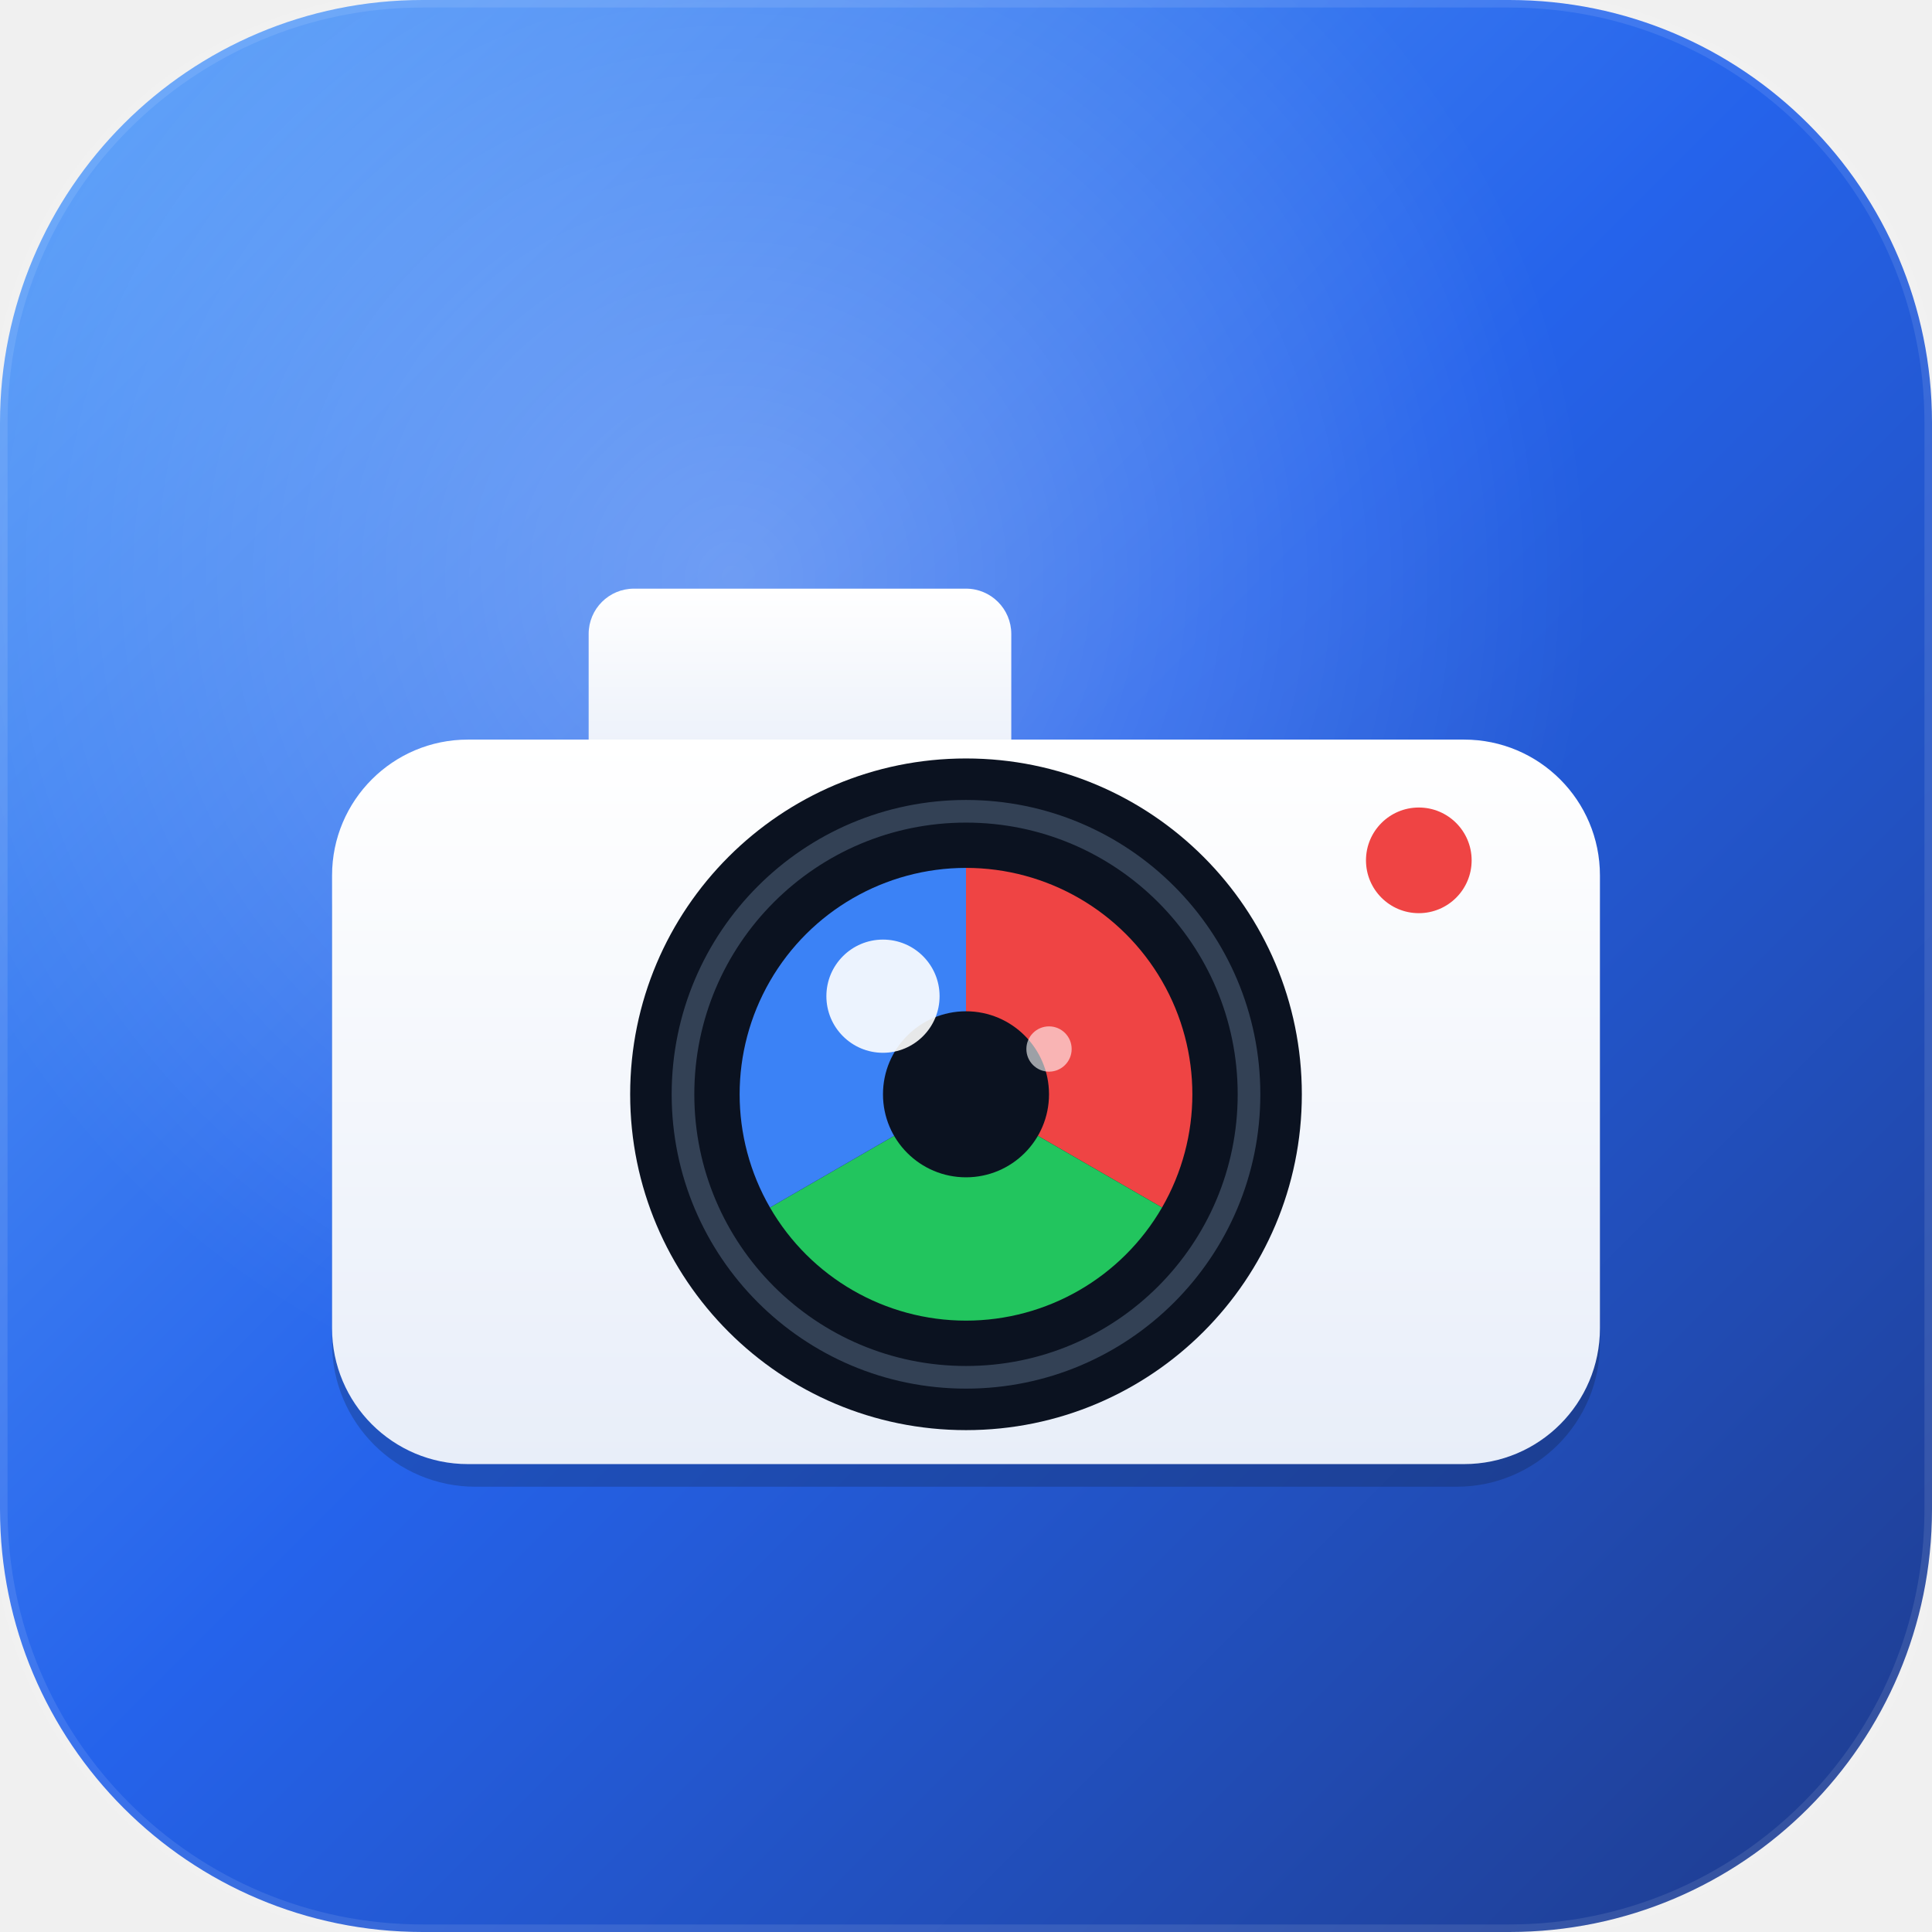
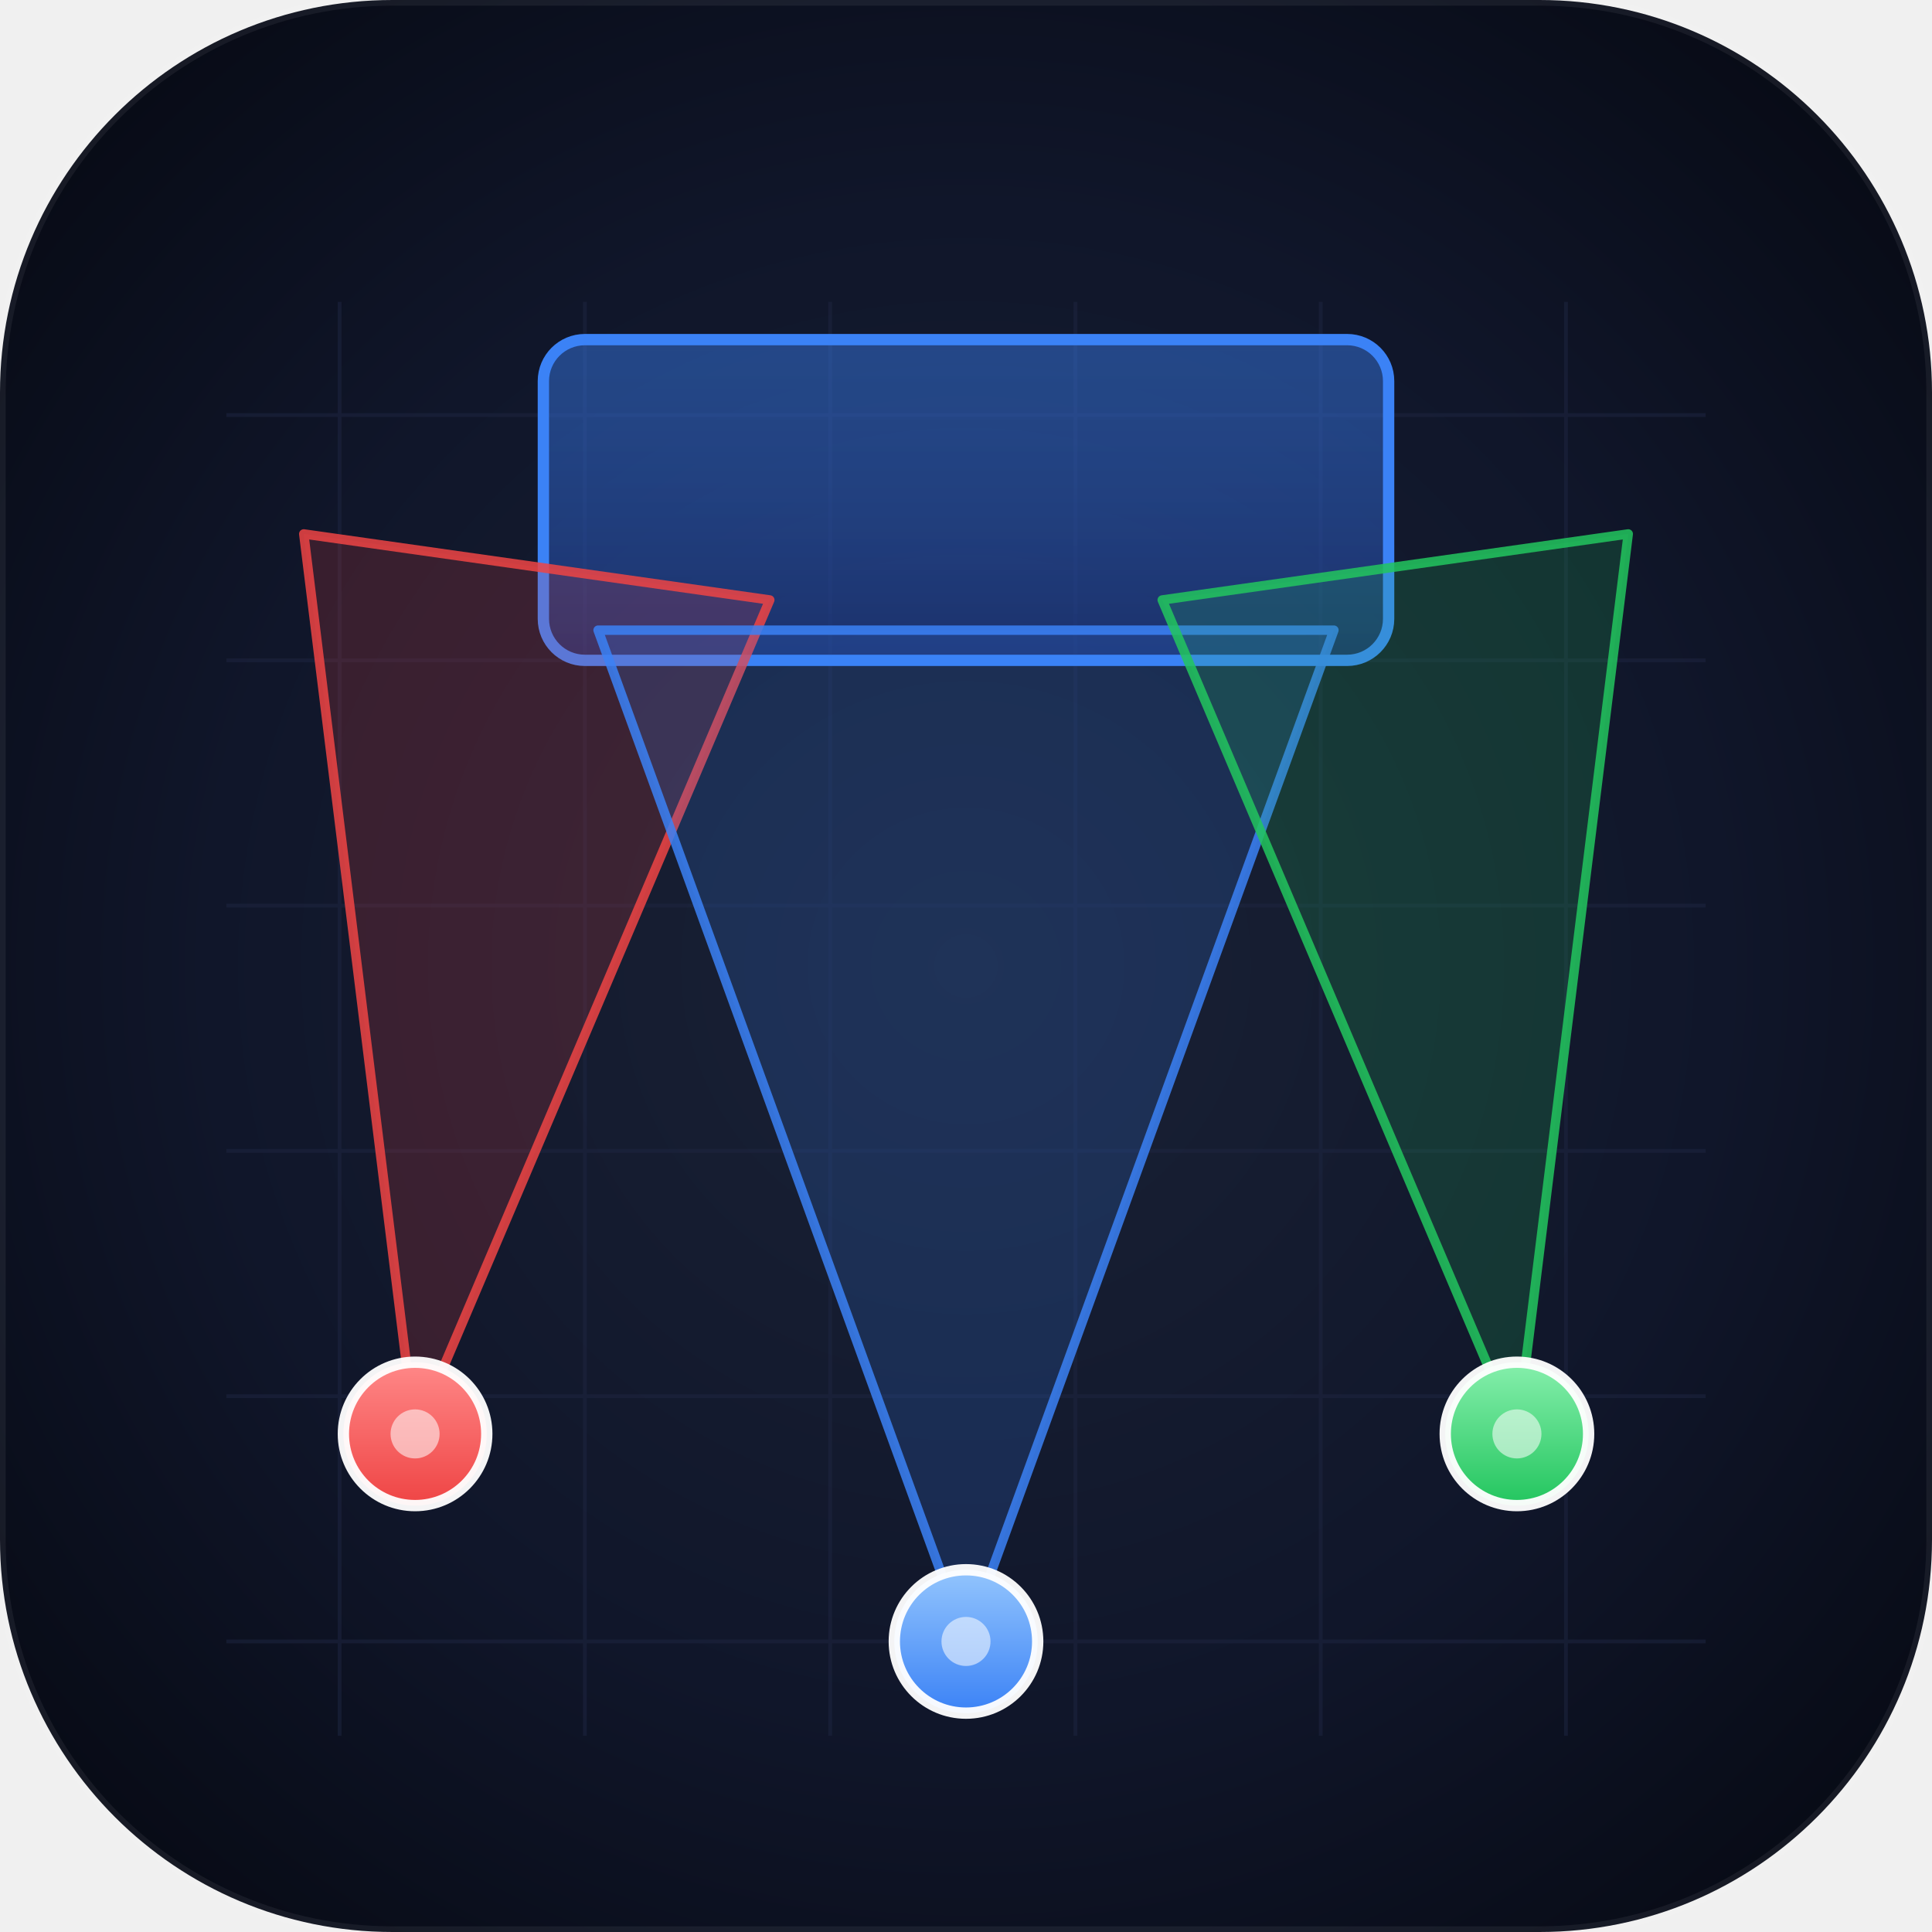
<svg xmlns="http://www.w3.org/2000/svg" viewBox="0 0 1024 1024" shape-rendering="geometricPrecision">
  <defs>
-     <linearGradient id="tile" x1="0%" y1="0%" x2="100%" y2="100%">
-       <stop offset="0%" stop-color="#60a5fa" />
-       <stop offset="48%" stop-color="#2563eb" />
-       <stop offset="100%" stop-color="#1e3a8a" />
+     <radialGradient id="bg" cx="50%" cy="50%" r="65%">
+       <stop offset="0%" stop-color="#1a2236" />
+       <stop offset="60%" stop-color="#10162a" />
+       <stop offset="100%" stop-color="#070a14" />
+     </radialGradient>
+     <linearGradient id="stage" x1="0%" y1="0%" x2="0%" y2="100%">
+       <stop offset="0%" stop-color="#3b82f6" stop-opacity="0.45" />
+       <stop offset="100%" stop-color="#1e3a8a" stop-opacity="0.65" />
    </linearGradient>
-     <radialGradient id="glow" cx="38%" cy="30%" r="80%">
-       <stop offset="0%" stop-color="#ffffff" stop-opacity="0.28" />
-       <stop offset="55%" stop-color="#ffffff" stop-opacity="0" />
-     </radialGradient>
-     <linearGradient id="bodyG" x1="0%" y1="0%" x2="0%" y2="100%">
-       <stop offset="0%" stop-color="#ffffff" />
-       <stop offset="100%" stop-color="#e8eef9" />
+     <linearGradient id="ringR" x1="0%" y1="0%" x2="0%" y2="100%">
+       <stop offset="0%" stop-color="#ff8888" />
+       <stop offset="100%" stop-color="#ef4444" />
+     </linearGradient>
+     <linearGradient id="ringG" x1="0%" y1="0%" x2="0%" y2="100%">
+       <stop offset="0%" stop-color="#86efac" />
+       <stop offset="100%" stop-color="#22c55e" />
+     </linearGradient>
+     <linearGradient id="ringB" x1="0%" y1="0%" x2="0%" y2="100%">
+       <stop offset="0%" stop-color="#93c5fd" />
+       <stop offset="100%" stop-color="#3b82f6" />
    </linearGradient>
  </defs>
-   <rect x="0" y="0" width="1024" height="1024" rx="224" fill="url(#tile)" />
-   <rect x="0" y="0" width="1024" height="1024" rx="224" fill="url(#glow)" />
-   <rect x="176" y="404" width="672" height="384" rx="76" fill="#0b1220" opacity="0.22" />
-   <rect x="312" y="312" width="224" height="104" rx="24" fill="url(#bodyG)" />
-   <rect x="176" y="392" width="672" height="384" rx="72" fill="url(#bodyG)" />
-   <circle cx="752" cy="456" r="28" fill="#ef4444" />
-   <circle cx="512" cy="580" r="178" fill="#0b1220" />
-   <circle cx="512" cy="580" r="150" fill="none" stroke="#334155" stroke-width="12" />
-   <path d="M512 580 L512 460 A120 120 0 0 1 615.9 640 Z" fill="#ef4444" />
-   <path d="M512 580 L615.9 640 A120 120 0 0 1 408.1 640 Z" fill="#22c55e" />
-   <path d="M512 580 L408.1 640 A120 120 0 0 1 512 460 Z" fill="#3b82f6" />
-   <circle cx="512" cy="580" r="44" fill="#0b1220" />
-   <circle cx="468" cy="528" r="30" fill="#ffffff" opacity="0.9" />
-   <circle cx="556" cy="556" r="12" fill="#ffffff" opacity="0.6" />
-   <rect x="0" y="0" width="1024" height="1024" rx="224" fill="none" stroke="#ffffff" stroke-opacity="0.10" stroke-width="8" />
+   <rect x="0" y="0" width="1024" height="1024" rx="208" fill="url(#bg)" />
+   <g stroke="#1e2540" stroke-width="2" opacity="0.55">
+     <line x1="120" y1="220" x2="904" y2="220" />
+     <line x1="120" y1="350" x2="904" y2="350" />
+     <line x1="120" y1="480" x2="904" y2="480" />
+     <line x1="120" y1="610" x2="904" y2="610" />
+     <line x1="120" y1="740" x2="904" y2="740" />
+     <line x1="120" y1="870" x2="904" y2="870" />
+     <line x1="180" y1="160" x2="180" y2="920" />
+     <line x1="310" y1="160" x2="310" y2="920" />
+     <line x1="440" y1="160" x2="440" y2="920" />
+     <line x1="570" y1="160" x2="570" y2="920" />
+     <line x1="700" y1="160" x2="700" y2="920" />
+     <line x1="830" y1="160" x2="830" y2="920" />
+   </g>
+   <rect x="288" y="180" width="448" height="170" rx="22" fill="url(#stage)" stroke="#3b82f6" stroke-width="6" />
+   <path d="M 220 760 L 408 318 L 161 283 Z" fill="#ef4444" fill-opacity="0.18" stroke="#ef4444" stroke-width="5" stroke-opacity="0.85" stroke-linejoin="round" />
+   <path d="M 512 870 L 707 334 L 317 334 Z" fill="#3b82f6" fill-opacity="0.18" stroke="#3b82f6" stroke-width="5" stroke-opacity="0.85" stroke-linejoin="round" />
+   <path d="M 804 760 L 863 283 L 616 318 Z" fill="#22c55e" fill-opacity="0.18" stroke="#22c55e" stroke-width="5" stroke-opacity="0.85" stroke-linejoin="round" />
+   <g>
+     <circle cx="220" cy="760" r="38" fill="url(#ringR)" />
+     <circle cx="220" cy="760" r="38" fill="none" stroke="#fff" stroke-width="6" stroke-opacity="0.95" />
+     <circle cx="220" cy="760" r="13" fill="#fff" fill-opacity="0.55" />
+   </g>
+   <g>
+     <circle cx="512" cy="870" r="38" fill="url(#ringB)" />
+     <circle cx="512" cy="870" r="38" fill="none" stroke="#fff" stroke-width="6" stroke-opacity="0.95" />
+     <circle cx="512" cy="870" r="13" fill="#fff" fill-opacity="0.55" />
+   </g>
+   <g>
+     <circle cx="804" cy="760" r="38" fill="url(#ringG)" />
+     <circle cx="804" cy="760" r="38" fill="none" stroke="#fff" stroke-width="6" stroke-opacity="0.95" />
+     <circle cx="804" cy="760" r="13" fill="#fff" fill-opacity="0.55" />
+   </g>
+   <rect x="0" y="0" width="1024" height="1024" rx="208" fill="none" stroke="#ffffff" stroke-opacity="0.06" stroke-width="6" />
</svg>
